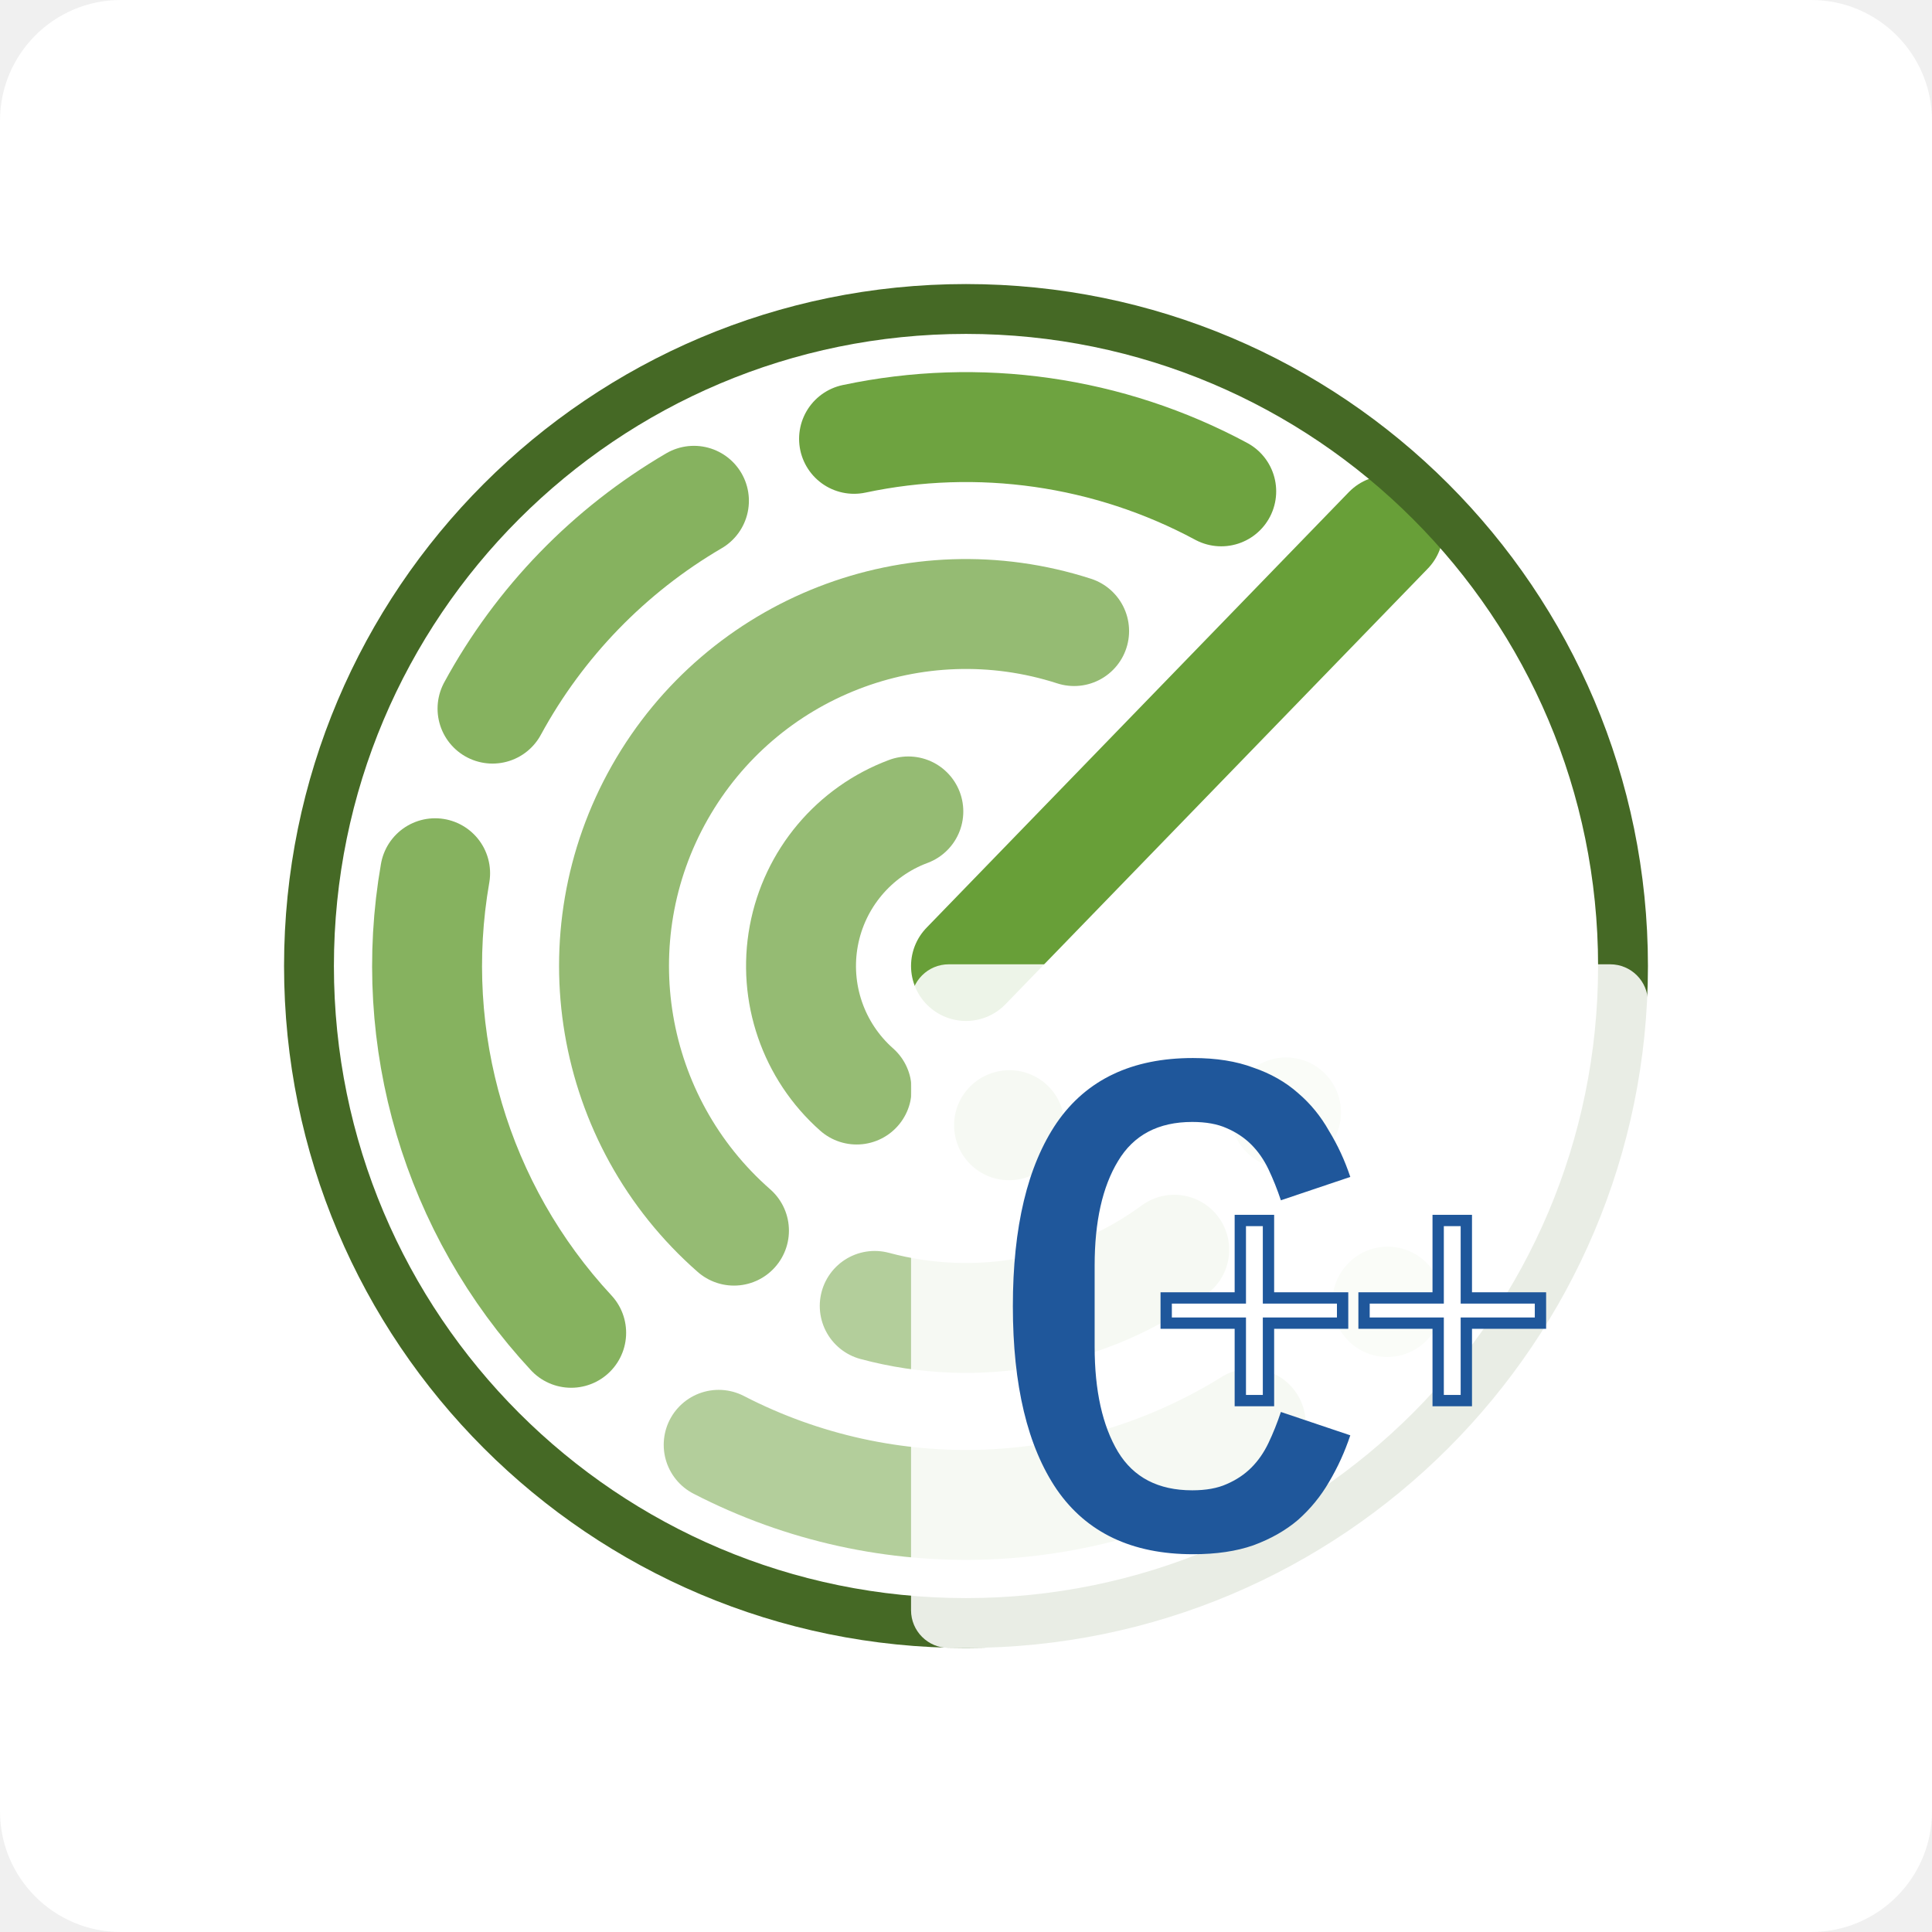
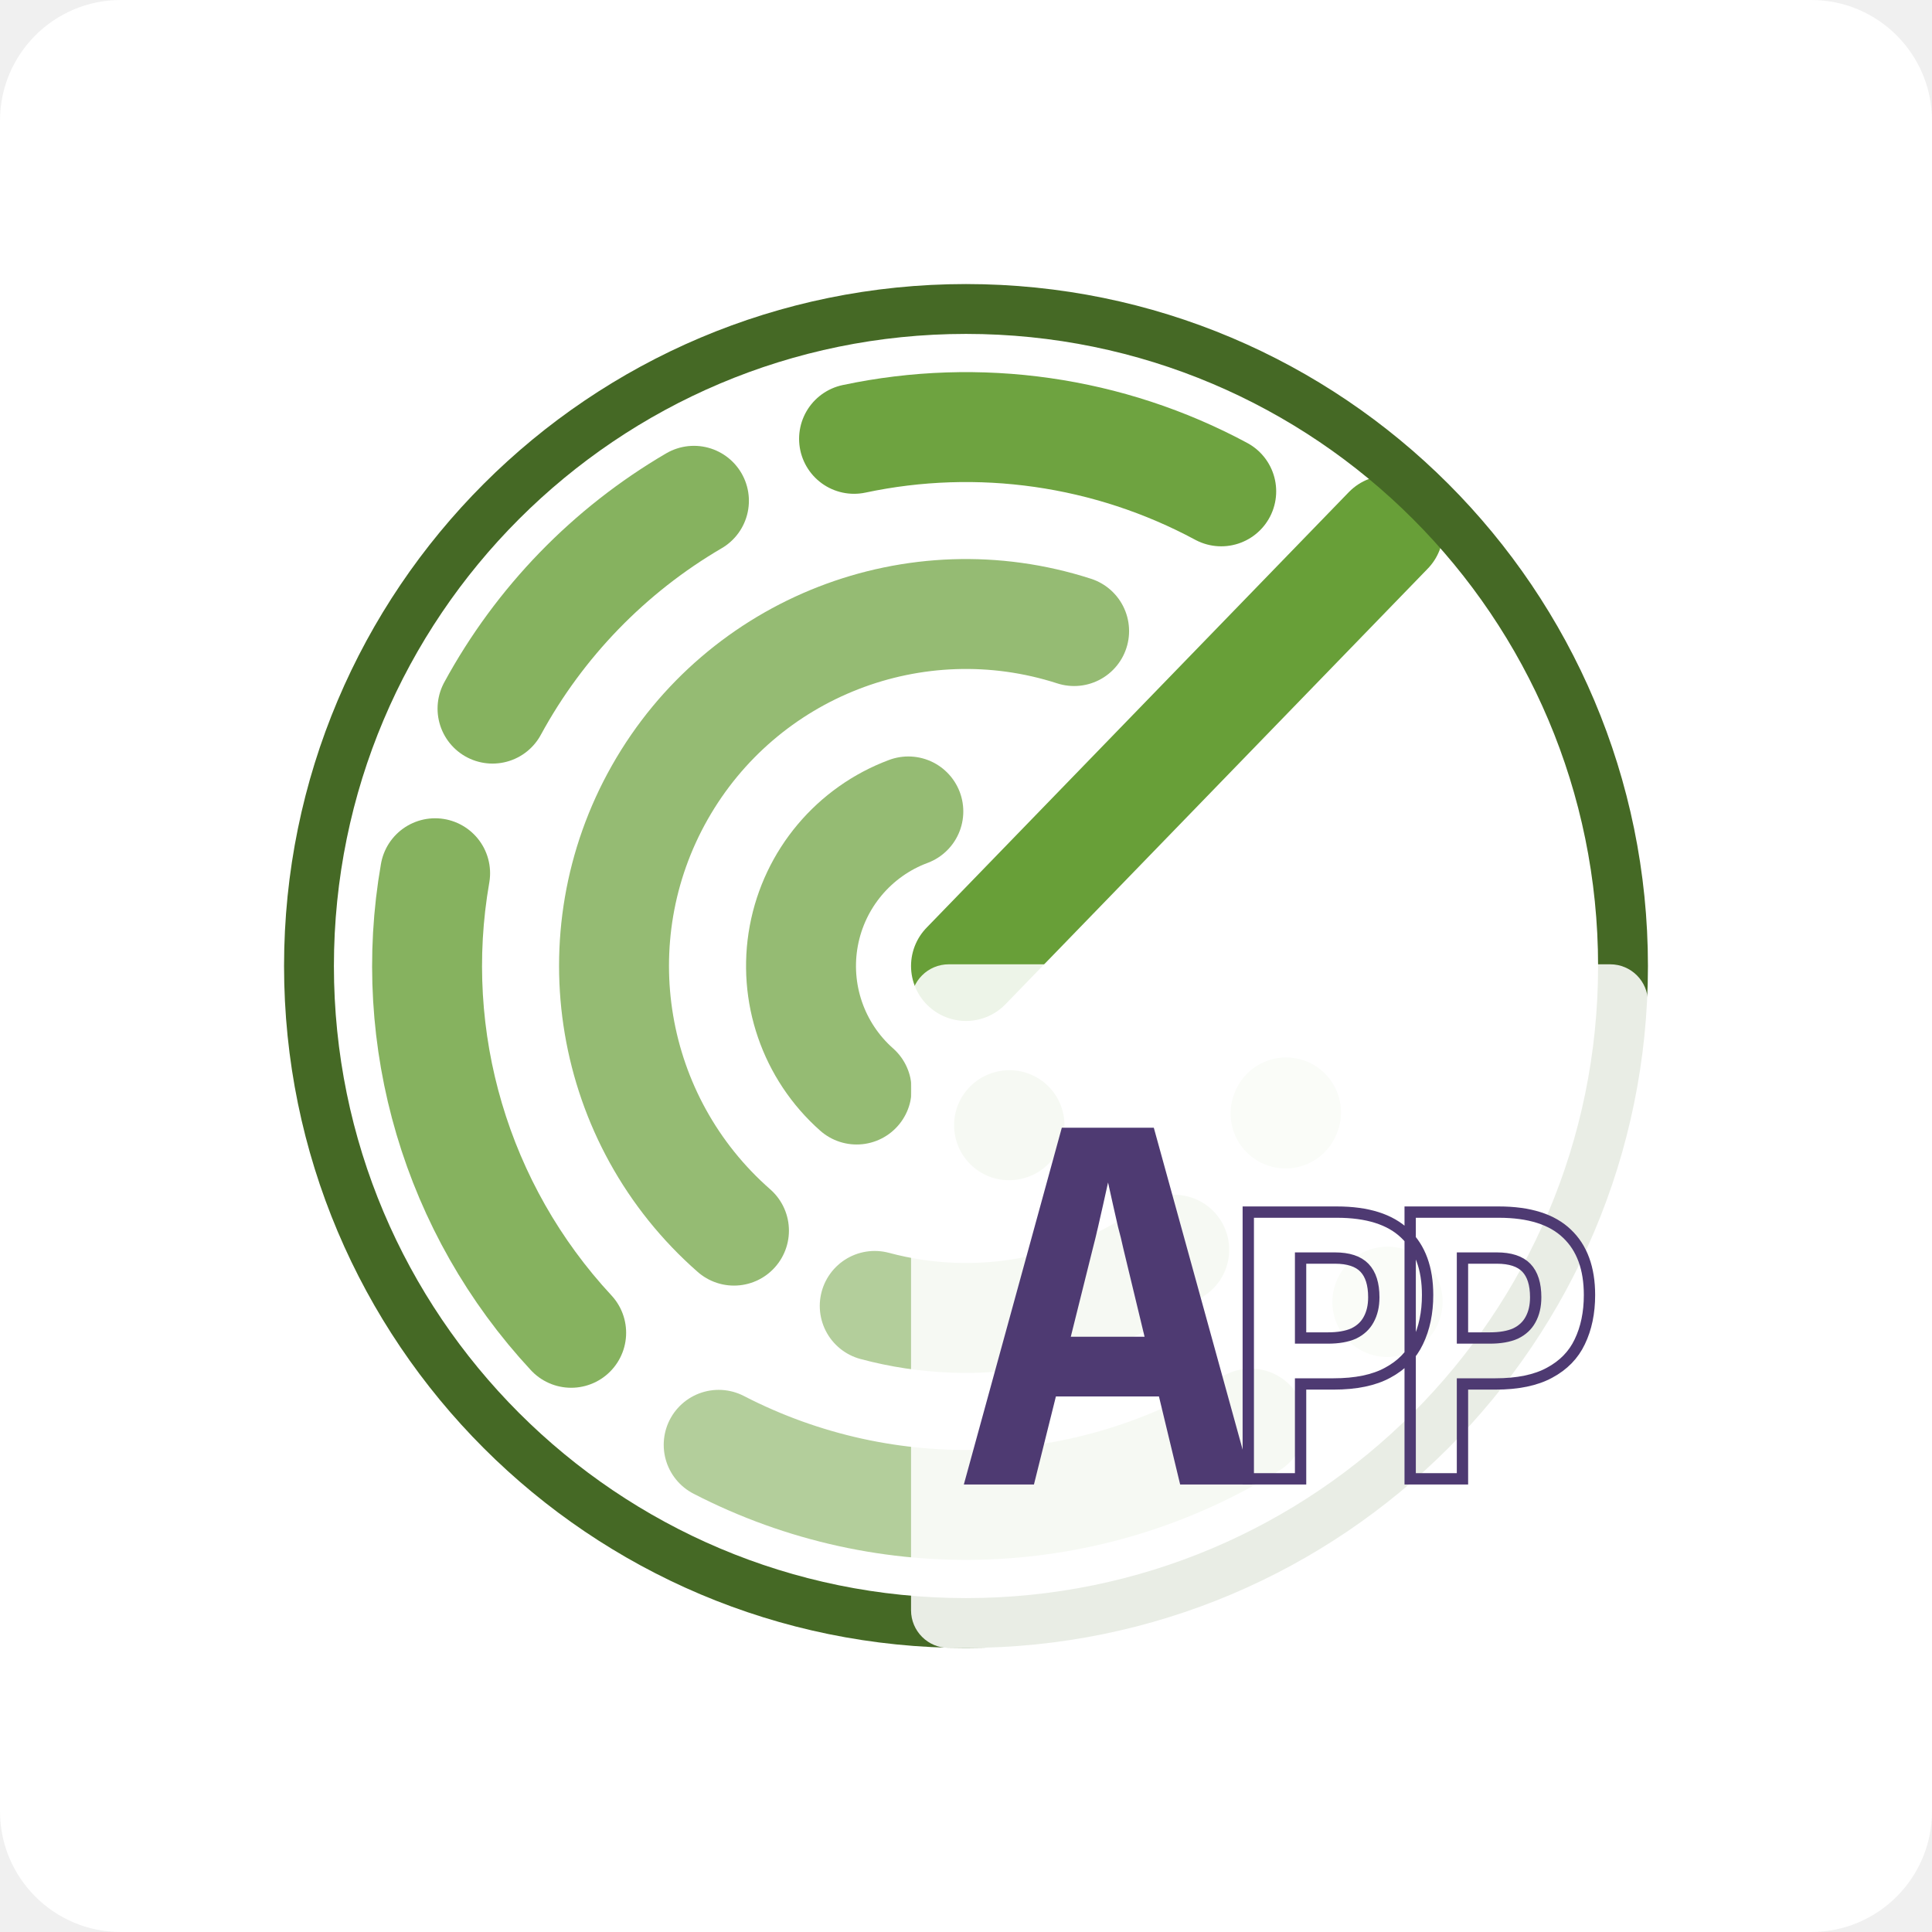
<svg xmlns="http://www.w3.org/2000/svg" width="512mm" height="512mm" viewBox="0 0 512 512" version="1.1" id="svg8">
-   <defs id="defs2" />
+   <defs id="defs2">
+     <mask maskUnits="userSpaceOnUse" id="mask1">
+       <rect style="opacity:0.324;fill:#ad2a14;stroke:#000000;stroke-width:0.265;stroke-linecap:round;stroke-linejoin:round" id="rect2" width="139.691" height="57.292" x="356.067" y="382.041" />
+     </mask>
+   </defs>
  <g id="layer1" transform="translate(-22.60834,-57.68037)">
    <rect style="fill:#ffffff;fill-opacity:1;stroke:none;stroke-width:2.993" id="rect304" width="512" height="512" x="22.608" y="57.68" rx="32" />
    <g id="g1693" transform="matrix(3.303226,0,0,3.303226,-93.84415,-174.623)">
      <path style="fill:none;fill-rule:evenodd;stroke:#689f38;stroke-width:8.819;stroke-linecap:round;stroke-miterlimit:4;stroke-dasharray:none;stroke-opacity:0.3" id="path1917-8-3" d="m 146.581,174.754 a 43.236,43.236 0 0 1 -0.024,0.03" />
      <path id="path1917-8-3-3" style="fill:none;fill-rule:evenodd;stroke:#689f38;stroke-width:8.819;stroke-linecap:round;stroke-miterlimit:4;stroke-dasharray:none;stroke-opacity:0.3" d="m 138.431,159.573 a 28.236,28.236 0 0 1 -0.039,0.085" />
      <path style="fill:none;stroke:#689f38;stroke-width:8.819;stroke-linecap:round;stroke-linejoin:miter;stroke-miterlimit:4;stroke-dasharray:none;stroke-opacity:1" d="m 112.754,147.826 33.879,-34.948" id="path2823" />
      <path id="path1917-8-3-5" style="fill:none;fill-rule:evenodd;stroke:#689f38;stroke-width:8.819;stroke-linecap:round;stroke-miterlimit:4;stroke-dasharray:none;stroke-opacity:0.5" d="m 135.596,184.536 a 43.236,43.236 0 0 1 -42.684,1.705" />
      <path id="path1917-8-3-8" style="fill:none;fill-rule:evenodd;stroke:#689f38;stroke-width:8.819;stroke-linecap:round;stroke-miterlimit:4;stroke-dasharray:none;stroke-opacity:0.8" d="M 81.078,177.254 A 43.236,43.236 0 0 1 70.163,140.384" />
      <path id="path1917-8-3-36" style="fill:none;fill-rule:evenodd;stroke:#689f38;stroke-width:8.819;stroke-linecap:round;stroke-miterlimit:4;stroke-dasharray:none;stroke-opacity:0.8" d="M 74.768,127.177 A 43.236,43.236 0 0 1 90.927,110.504" />
      <path id="path1917-8-3-38" style="fill:none;fill-rule:evenodd;stroke:#689f38;stroke-width:8.819;stroke-linecap:round;stroke-miterlimit:4;stroke-dasharray:none;stroke-opacity:0.957" d="m 103.773,105.533 a 43.236,43.236 0 0 1 29.457,4.213" />
      <path style="fill:none;fill-rule:evenodd;stroke:#689f38;stroke-width:8.819;stroke-linecap:round;stroke-miterlimit:4;stroke-dasharray:none;stroke-opacity:0.5" id="path1917-8-3-3-7" d="m 129.462,170.589 a 28.236,28.236 0 0 1 -24.03,4.508" />
      <path style="fill:none;fill-rule:evenodd;stroke:#689f38;stroke-width:8.819;stroke-linecap:round;stroke-miterlimit:4;stroke-dasharray:none;stroke-opacity:0.7" id="path1917-8-3-3-8" d="M 94.139,169.057 A 28.236,28.236 0 0 1 88.195,133.893 28.236,28.236 0 0 1 121.428,120.955" />
      <path id="path1917-8-3-3-6-6" style="fill:none;fill-rule:evenodd;stroke:#689f38;stroke-width:8.819;stroke-linecap:round;stroke-miterlimit:4;stroke-dasharray:none;stroke-opacity:0.5" d="m 116.244,160.594 a 13.236,13.236 0 0 1 -0.037,0.01" />
      <path id="path1917-8-3-3-6-1" style="fill:none;fill-rule:evenodd;stroke:#689f38;stroke-width:8.819;stroke-linecap:round;stroke-miterlimit:4;stroke-dasharray:none;stroke-opacity:0.7" d="m 103.981,157.737 a 13.236,13.236 0 0 1 -4.24,-12.329 13.236,13.236 0 0 1 8.387,-9.983" />
      <circle style="fill:none;fill-rule:evenodd;stroke:#456925;stroke-width:4;stroke-miterlimit:4;stroke-dasharray:none;stroke-opacity:1" id="path1917" cx="112.754" cy="147.826" r="52.711" />
    </g>
-     <g id="g2485" transform="translate(-3.538119,-0.7056563)">
-       <rect style="fill:#ffffff;fill-opacity:0.882;stroke-width:1.303" id="rect253" width="195.289" height="181.172" x="267.58" y="313.937" rx="10" ry="10" />
-       <g aria-label="C" id="text362" style="font-weight:500;font-size:37.515px;font-family:'IBM Plex Mono';-inkscape-font-specification:'IBM Plex Mono Medium';fill:#1f579b;fill-opacity:1;stroke:none;stroke-width:0.487;stroke-dasharray:none;stroke-opacity:1" transform="matrix(5.140602,0,0,5.140602,-517.5579,-466.9995)" />
-       <g id="g1" transform="matrix(0.9443966,0,0,0.9443966,20.80709,22.49283)" style="stroke-width:1.059">
-         <path d="m 340.404,474.142 q -25.649,0 -38.185,-18.128 -12.342,-18.128 -12.342,-51.491 0,-33.363 12.342,-51.491 12.535,-18.128 38.185,-18.128 9.835,0 16.971,2.7 7.328,2.507 12.535,7.136 5.207,4.436 8.678,10.607 3.664,5.978 5.978,12.921 l -19.478,6.557 q -1.543,-4.628 -3.471,-8.678 -1.928,-4.05 -4.821,-6.943 -2.893,-2.893 -6.943,-4.628 -3.857,-1.736 -9.643,-1.736 -14.271,0 -20.828,10.992 -6.557,10.8 -6.557,29.313 v 22.756 q 0,18.514 6.557,29.506 6.557,10.8 20.828,10.8 5.786,0 9.643,-1.736 4.05,-1.736 6.943,-4.628 2.893,-2.893 4.821,-6.943 1.929,-4.05 3.471,-8.678 l 19.478,6.557 q -2.314,6.943 -5.978,13.114 -3.471,5.978 -8.678,10.607 -5.207,4.436 -12.535,7.136 -7.135,2.507 -16.971,2.507 z" style="font-weight:500;font-size:37.515px;font-family:'IBM Plex Mono';-inkscape-font-specification:'IBM Plex Mono Medium';fill:#1f579b;fill-opacity:1;stroke:none;stroke-width:2.65;stroke-dasharray:none;stroke-opacity:1" id="path1199" />
-         <path d="m 353.703,431.034 v -21.736 h -20.8 v -7.072 h 20.8 v -21.736 h 7.904 v 21.736 h 20.8 v 7.072 h -20.8 v 21.736 z" style="font-size:20.231px;font-family:'IBM Plex Mono';-inkscape-font-specification:'IBM Plex Mono';fill:#ffffff;fill-opacity:1;stroke:#1f579b;stroke-width:3.177;stroke-dasharray:none;stroke-opacity:1" id="path1196" />
-         <path d="m 409.223,431.034 v -21.736 h -20.8 v -7.072 h 20.8 v -21.736 h 7.904 v 21.736 h 20.8 v 7.072 h -20.8 v 21.736 z" style="font-size:20.231px;font-family:'IBM Plex Mono';-inkscape-font-specification:'IBM Plex Mono';fill:#ffffff;fill-opacity:1;stroke:#1f579b;stroke-width:3.177;stroke-dasharray:none;stroke-opacity:1" id="path1193" />
+     <g id="g3" transform="matrix(1.427258,0,0,1.427258,-196.2529,-211.2377)" style="stroke-width:0.701">
+       <g id="g2485" transform="translate(-3.538119,-0.7056563)" style="stroke-width:0.701">
+         <rect style="fill:#ffffff;fill-opacity:0.882;stroke-width:0.913" id="rect253" width="136.828" height="126.937" x="326.041" y="368.172" rx="7.006" ry="7.006" />
      </g>
+     </g>
+     <g id="g2" transform="translate(-1.557074,6.4051369e-5)">
+       <path style="font-weight:bold;font-size:131.829px;font-family:'Noto Sans Mono';-inkscape-font-specification:'Noto Sans Mono Bold';text-align:center;letter-spacing:-0.071px;text-anchor:middle;fill:#4e3a72;fill-opacity:1;stroke-width:3;stroke-linecap:round" d="m 279.591,451.09 25.963,-94.546 h 24.382 l 26.095,94.546 h -19.11 l -15.025,-62.371 q -0.659,-3.033 -1.45,-5.934 -0.659,-2.901 -1.318,-5.802 -0.659,-3.033 -1.318,-5.934 -0.659,2.901 -1.318,5.934 -0.659,2.901 -1.318,5.802 -0.659,2.901 -1.45,5.934 l -15.552,62.371 z m 20.824,-23.34 3.954,-15.824 h 27.15 l 1.845,15.824 z" id="text1" aria-label="A" />
+       <path d="m 354.973,449.59 v -70.689 h 23.464 q 12.177,0 18.118,5.742 5.94,5.643 5.94,16.237 0,7.029 -2.574,12.375 -2.475,5.247 -8.019,8.217 -5.445,2.97 -14.356,2.97 h -8.712 v 25.147 z m 21.088,-37.325 q 4.158,0 6.831,-1.188 2.673,-1.287 3.96,-3.663 1.386,-2.475 1.386,-5.94 0,-5.247 -2.475,-7.821 -2.475,-2.574 -7.821,-2.574 h -9.108 v 21.187 z m 21.814,37.325 v -70.689 h 23.464 q 12.177,0 18.118,5.742 5.94,5.643 5.94,16.237 0,7.029 -2.574,12.375 -2.475,5.247 -8.019,8.217 -5.445,2.97 -14.356,2.97 h -8.712 v 25.147 z m 21.088,-37.325 q 4.158,0 6.831,-1.188 2.673,-1.287 3.96,-3.663 1.386,-2.475 1.386,-5.94 0,-5.247 -2.475,-7.821 -2.475,-2.574 -7.821,-2.574 h -9.108 v 21.187 z" id="text2" style="font-weight:bold;font-size:99.004px;font-family:'Noto Sans Mono';-inkscape-font-specification:'Noto Sans Mono Bold';text-align:center;letter-spacing:-16.501px;text-anchor:middle;opacity:1;fill:none;stroke:#4e3a72;stroke-width:3;stroke-linecap:round;stroke-opacity:1" aria-label="PP" />
    </g>
  </g>
</svg>
